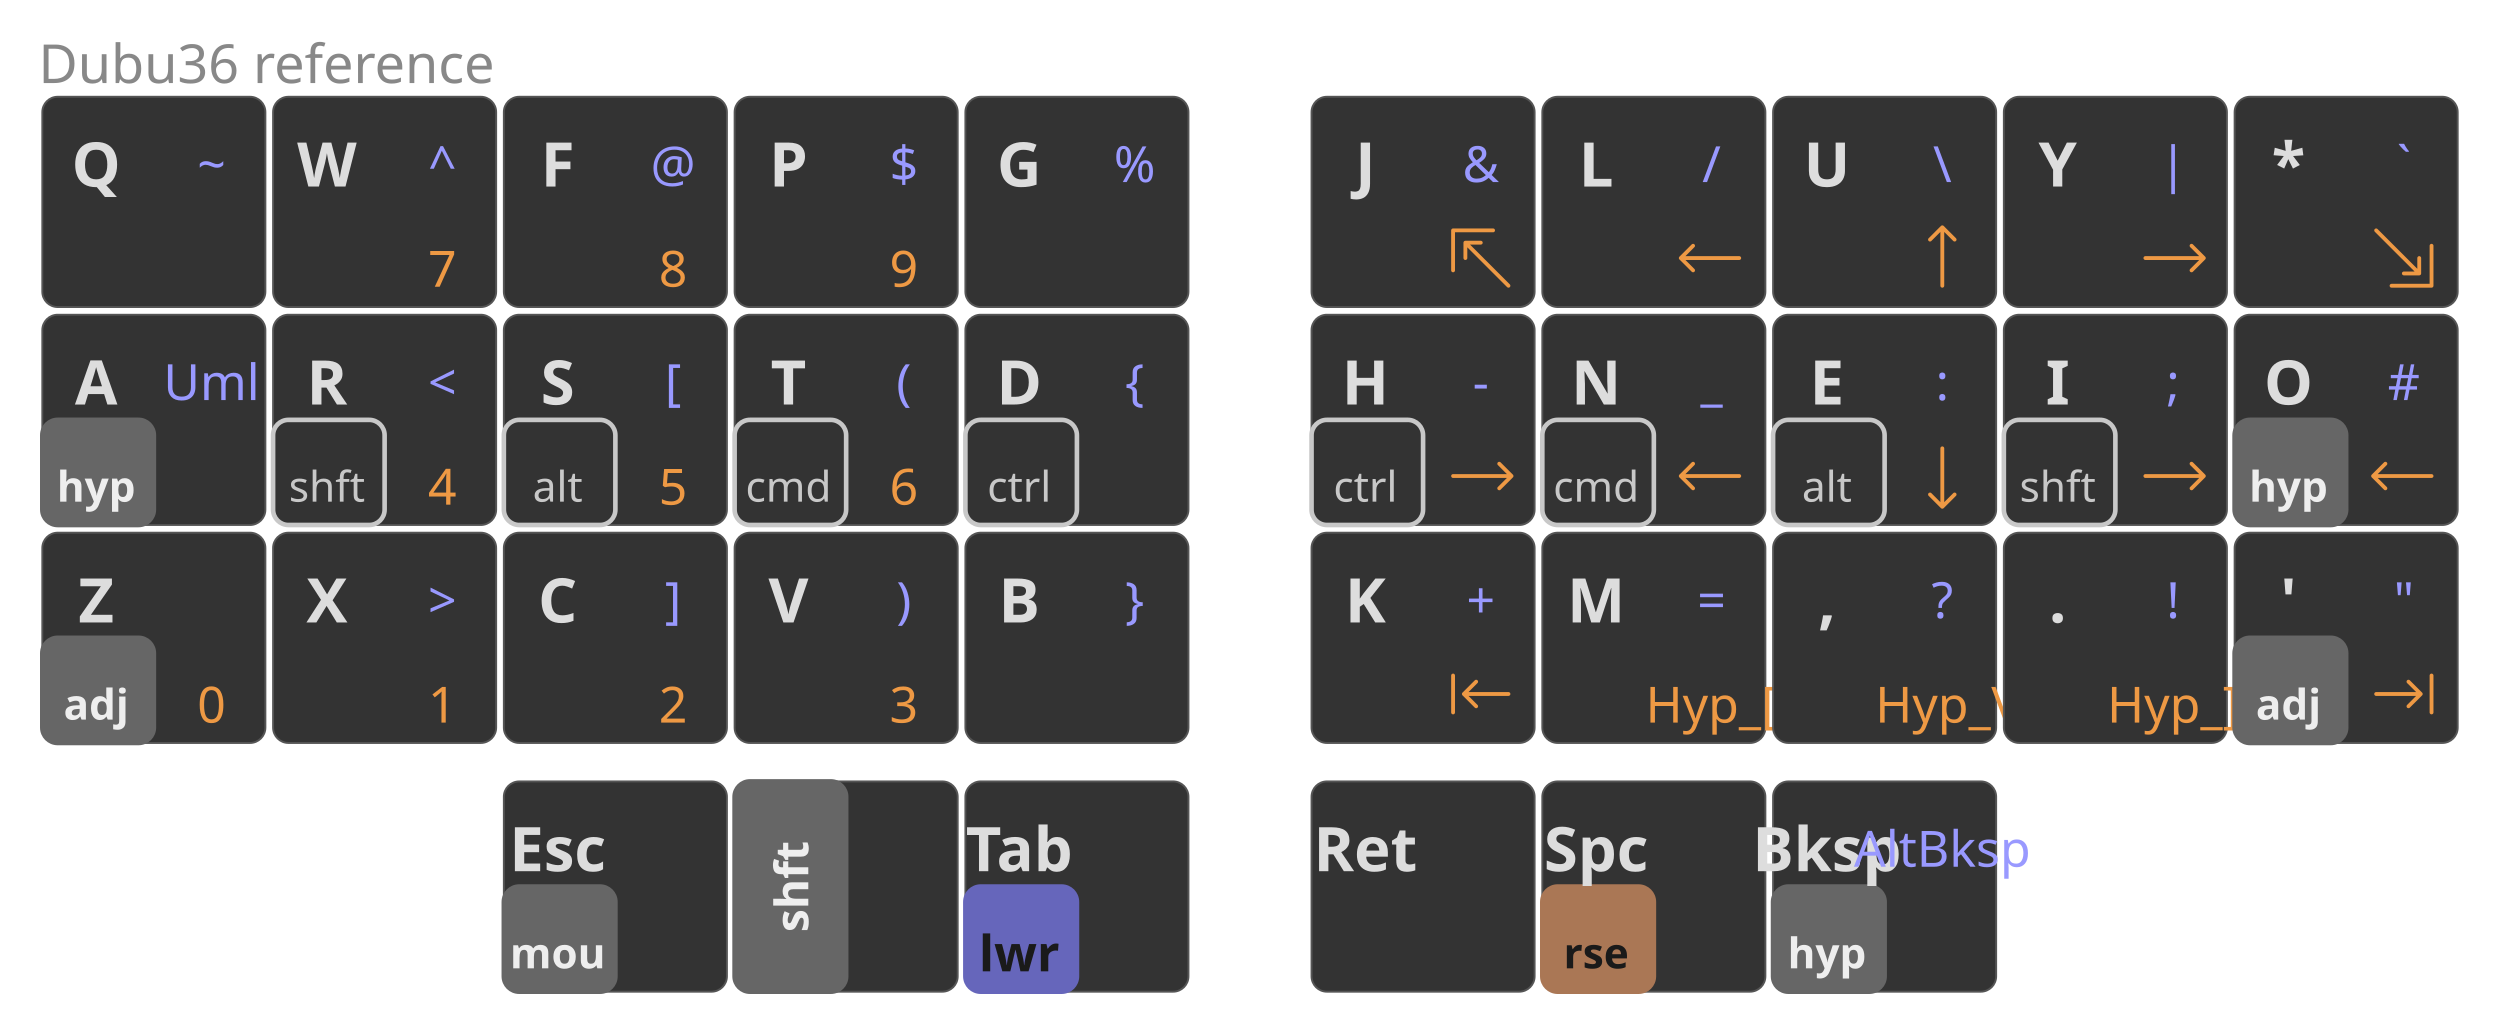
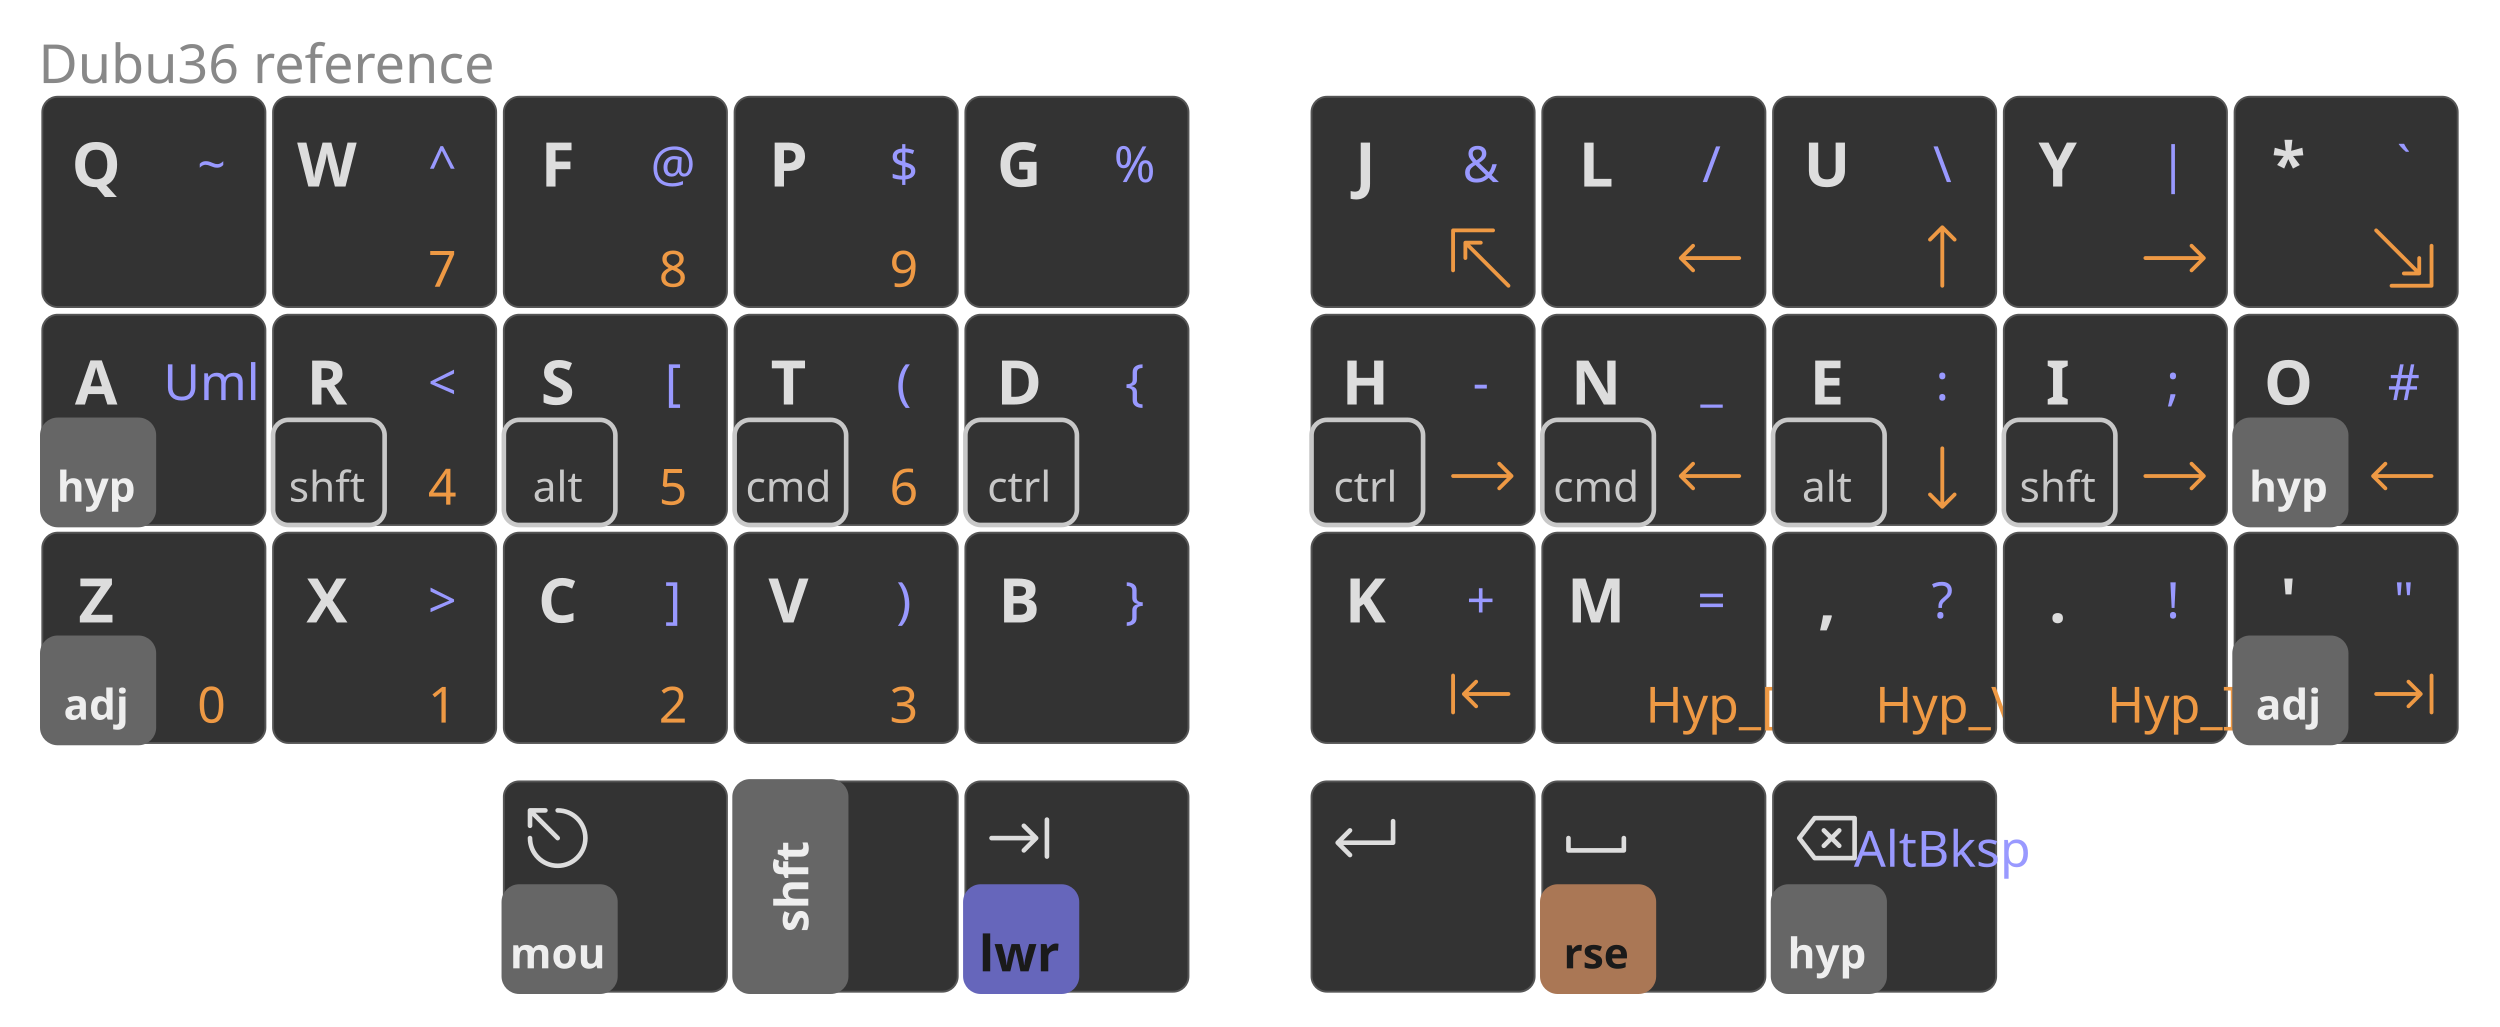
<svg xmlns="http://www.w3.org/2000/svg" class="keymap" width="650" height="267" viewBox="-10 -24 650.0 266.68">
  <style>svg.keymap { background: #1e1e2e; font-family: sans-serif; }
    rect.keycap { fill: #333333; stroke: #555555; stroke-width: 0.5px; }
    text { fill: #c8c8c8; text-anchor: middle; dominant-baseline: central; }
    text.base { font-size: 16px; font-weight: 600; fill: #dddddd; }
    text.hold { font-size: 11px; }
    text.sym { font-size: 13px; fill: #9999ff; }
    text.num { font-size: 13px; fill: #ee9944; }
    text.sticky { font-size: 12px; font-weight: 600; }
    use.glyph { fill: none; stroke: #c8c8c8; stroke-width: 2.5px;
                stroke-linecap: round; stroke-linejoin: round; }
+     use.glyph.base { stroke: #dddddd; stroke-width: 3px; }
    use.glyph.sym { stroke: #9999ff; }
    use.glyph.num { stroke: #ee9944; }
    rect.hold-box { stroke-width: 1.2px; }
    rect.hold-box.tap-preferred.mod { fill: none; stroke: #c8c8c8; }
    rect.hold-box.tap-preferred.sym { fill: none; stroke: #9999ff; }
    rect.hold-box.tap-preferred.nav { fill: none; stroke: #ee9944; }
    rect.hold-box.hold-preferred.mod { fill: #666666; stroke: #666666; }
    rect.hold-box.hold-preferred.sym { fill: #6666bb; stroke: #6666bb; }
    rect.hold-box.hold-preferred.nav { fill: #aa7755; stroke: #aa7755; }
    rect.hold-box.sticky.mod { fill: #666666; stroke: #666666; }
    rect.hold-box.sticky.sym { fill: #6666bb; stroke: #6666bb; }
    rect.hold-box.sticky.nav { fill: #aa7755; stroke: #aa7755; }
    text.hold.hold-preferred.mod, text.sticky.mod { fill: #eeeeee; font-weight: 700; }
    text.hold.hold-preferred.sym, text.sticky.sym,
    text.hold.hold-preferred.nav, text.sticky.nav { fill: #1a1a1a; font-weight: 700; }
    text.hold.tap-preferred { fill: #c8c8c8; }
    text.title { font-size: 14px; fill: #888888; text-anchor: start; }</style>
  <defs>
    <path id="glyph_backspace" class="symbol" transform="scale(0.4) translate(-24,-30)" d="M22,19l10,10 M22,29l10-10 M6,24l10,13h26v-26h-26z" />
    <path id="glyph_return" class="symbol" transform="scale(0.4) translate(-24,-30)" d="M42,13V27H6 m8-8l-8,8l8,8" />
    <path id="glyph_space" class="symbol" transform="scale(0.4) translate(-24,-30)" d="M42,24V32H6V24" />
    <path id="glyph_escape" class="symbol" transform="scale(0.4) translate(-24,-30)" d="M24,24l-18-18 m0,10v-10h10 M24,6A18,18,0,1,1,6,24" />
    <path id="glyph_up" class="symbol" transform="scale(0.4) translate(-24,-30)" d="M24,42v-36 m-8,6l8-8l8,8" />
    <path id="glyph_down" class="symbol" transform="scale(0.4) translate(-24,-30)" d="M24,6v36 m-8,-6l8,8l8-8" />
    <path id="glyph_left" class="symbol" transform="scale(0.4) translate(-24,-30)" d="M42,24h-36 m6-8l-8,8l8,8" />
    <path id="glyph_right" class="symbol" transform="scale(0.4) translate(-24,-30)" d="M6,24h36 m-6-8l8,8l-8,8" />
    <path id="glyph_tab" class="symbol" transform="scale(0.4) translate(-24,-30)" d="M6,24h27 m-6-8l8,8l-8,8 M42,12V36" />
    <path id="glyph_btab" class="symbol" transform="scale(0.4) translate(-24,-30)" d="M42,24h-27 m6-8l-8,8l8,8 M6,12V36" />
    <path id="glyph_home" class="symbol" transform="scale(0.4) translate(-24,-30)" d="M42,42l-28-28 m0,10v-10h10 m8-8h-26v26" />
    <path id="glyph_end" class="symbol" transform="scale(0.4) translate(-24,-30)" d="M6,6l28,28 m0-10v10h-10 m-8,8h26v-26" />
  </defs>
  <text class="title" x="0" y="-8">Dubu36 reference</text>
  <g transform="translate(0.00,0.00)">
    <rect class="keycap" x="1.0" y="1.0" width="58.0" height="54.67" rx="4.0" ry="4.0" />
    <text class="base" x="15.0" y="18.134">Q</text>
    <text class="sym" x="45.0" y="18.134">~</text>
  </g>
  <g transform="translate(60.00,0.00)">
    <rect class="keycap" x="1.0" y="1.0" width="58.0" height="54.67" rx="4.0" ry="4.0" />
    <text class="base" x="15.0" y="18.134">W</text>
    <text class="sym" x="45.0" y="18.134">^</text>
    <text class="num" x="45.0" y="45.336">7</text>
  </g>
  <g transform="translate(120.00,0.00)">
    <rect class="keycap" x="1.0" y="1.0" width="58.0" height="54.67" rx="4.0" ry="4.0" />
    <text class="base" x="15.0" y="18.134">F</text>
    <text class="sym" x="45.0" y="18.134">@</text>
    <text class="num" x="45.0" y="45.336">8</text>
  </g>
  <g transform="translate(180.00,0.00)">
    <rect class="keycap" x="1.0" y="1.0" width="58.0" height="54.67" rx="4.0" ry="4.0" />
    <text class="base" x="15.0" y="18.134">P</text>
    <text class="sym" x="45.0" y="18.134">$</text>
    <text class="num" x="45.0" y="45.336">9</text>
  </g>
  <g transform="translate(240.00,0.00)">
    <rect class="keycap" x="1.0" y="1.0" width="58.0" height="54.67" rx="4.0" ry="4.0" />
    <text class="base" x="15.0" y="18.134">G</text>
    <text class="sym" x="45.0" y="18.134">%</text>
  </g>
  <g transform="translate(330.00,0.00)">
    <rect class="keycap" x="1.0" y="1.0" width="58.0" height="54.67" rx="4.0" ry="4.0" />
    <text class="base" x="15.0" y="18.134">J</text>
    <text class="sym" x="45.0" y="18.134">&amp;</text>
    <use class="glyph num" href="#glyph_home" x="45.0" y="45.336" />
  </g>
  <g transform="translate(390.00,0.00)">
    <rect class="keycap" x="1.0" y="1.0" width="58.0" height="54.67" rx="4.0" ry="4.0" />
    <text class="base" x="15.0" y="18.134">L</text>
    <text class="sym" x="45.0" y="18.134">/</text>
    <use class="glyph num" href="#glyph_left" x="45.0" y="45.336" />
  </g>
  <g transform="translate(450.00,0.00)">
    <rect class="keycap" x="1.0" y="1.0" width="58.0" height="54.67" rx="4.0" ry="4.0" />
    <text class="base" x="15.0" y="18.134">U</text>
    <text class="sym" x="45.0" y="18.134">\</text>
    <use class="glyph num" href="#glyph_up" x="45.0" y="45.336" />
  </g>
  <g transform="translate(510.00,0.00)">
    <rect class="keycap" x="1.0" y="1.0" width="58.0" height="54.67" rx="4.0" ry="4.0" />
    <text class="base" x="15.0" y="18.134">Y</text>
    <text class="sym" x="45.0" y="18.134">|</text>
    <use class="glyph num" href="#glyph_right" x="45.0" y="45.336" />
  </g>
  <g transform="translate(570.00,0.00)">
    <rect class="keycap" x="1.0" y="1.0" width="58.0" height="54.67" rx="4.0" ry="4.0" />
    <text class="base" x="15.0" y="18.134">*</text>
    <text class="sym" x="45.0" y="18.134">`</text>
    <use class="glyph num" href="#glyph_end" x="45.0" y="45.336" />
  </g>
  <g transform="translate(0.00,56.67)">
    <rect class="keycap" x="1.0" y="1.0" width="58.0" height="54.67" rx="4.0" ry="4.0" />
    <rect class="hold-box hold-preferred mod" x="1.0" y="28.335" width="29.0" height="27.335" rx="4.0" ry="4.0" />
    <text class="base" x="15.0" y="18.134">A</text>
    <text class="hold hold-preferred mod" x="15.0" y="45.336">hyp</text>
    <text class="sym" x="45.0" y="18.134">Uml</text>
  </g>
  <g transform="translate(60.00,56.67)">
    <rect class="keycap" x="1.0" y="1.0" width="58.0" height="54.67" rx="4.0" ry="4.0" />
    <rect class="hold-box tap-preferred mod" x="1.0" y="28.335" width="29.0" height="27.335" rx="4.0" ry="4.0" />
    <text class="base" x="15.0" y="18.134">R</text>
    <text class="hold tap-preferred mod" x="15.0" y="45.336">shft</text>
    <text class="sym" x="45.0" y="18.134">&lt;</text>
    <text class="num" x="45.0" y="45.336">4</text>
  </g>
  <g transform="translate(120.00,56.67)">
    <rect class="keycap" x="1.0" y="1.0" width="58.0" height="54.67" rx="4.0" ry="4.0" />
    <rect class="hold-box tap-preferred mod" x="1.0" y="28.335" width="29.0" height="27.335" rx="4.0" ry="4.0" />
    <text class="base" x="15.0" y="18.134">S</text>
    <text class="hold tap-preferred mod" x="15.0" y="45.336">alt</text>
    <text class="sym" x="45.0" y="18.134">[</text>
    <text class="num" x="45.0" y="45.336">5</text>
  </g>
  <g transform="translate(180.00,56.67)">
    <rect class="keycap" x="1.0" y="1.0" width="58.0" height="54.67" rx="4.0" ry="4.0" />
    <rect class="hold-box tap-preferred mod" x="1.0" y="28.335" width="29.0" height="27.335" rx="4.0" ry="4.0" />
    <text class="base" x="15.0" y="18.134">T</text>
    <text class="hold tap-preferred mod" x="15.0" y="45.336">cmd</text>
    <text class="sym" x="45.0" y="18.134">(</text>
    <text class="num" x="45.0" y="45.336">6</text>
  </g>
  <g transform="translate(240.00,56.67)">
    <rect class="keycap" x="1.0" y="1.0" width="58.0" height="54.67" rx="4.0" ry="4.0" />
    <rect class="hold-box tap-preferred mod" x="1.0" y="28.335" width="29.0" height="27.335" rx="4.0" ry="4.0" />
    <text class="base" x="15.0" y="18.134">D</text>
    <text class="hold tap-preferred mod" x="15.0" y="45.336">ctrl</text>
    <text class="sym" x="45.0" y="18.134">{</text>
  </g>
  <g transform="translate(330.00,56.67)">
    <rect class="keycap" x="1.0" y="1.0" width="58.0" height="54.67" rx="4.0" ry="4.0" />
    <rect class="hold-box tap-preferred mod" x="1.0" y="28.335" width="29.0" height="27.335" rx="4.0" ry="4.0" />
    <text class="base" x="15.0" y="18.134">H</text>
    <text class="hold tap-preferred mod" x="15.0" y="45.336">ctrl</text>
    <text class="sym" x="45.0" y="18.134">-</text>
    <use class="glyph num" href="#glyph_right" x="45.0" y="45.336" />
  </g>
  <g transform="translate(390.00,56.67)">
    <rect class="keycap" x="1.0" y="1.0" width="58.0" height="54.67" rx="4.0" ry="4.0" />
    <rect class="hold-box tap-preferred mod" x="1.0" y="28.335" width="29.0" height="27.335" rx="4.0" ry="4.0" />
    <text class="base" x="15.0" y="18.134">N</text>
    <text class="hold tap-preferred mod" x="15.0" y="45.336">cmd</text>
    <text class="sym" x="45.0" y="18.134">_</text>
    <use class="glyph num" href="#glyph_left" x="45.0" y="45.336" />
  </g>
  <g transform="translate(450.00,56.67)">
    <rect class="keycap" x="1.0" y="1.0" width="58.0" height="54.67" rx="4.0" ry="4.0" />
    <rect class="hold-box tap-preferred mod" x="1.0" y="28.335" width="29.0" height="27.335" rx="4.0" ry="4.0" />
    <text class="base" x="15.0" y="18.134">E</text>
    <text class="hold tap-preferred mod" x="15.0" y="45.336">alt</text>
    <text class="sym" x="45.0" y="18.134">:</text>
    <use class="glyph num" href="#glyph_down" x="45.0" y="45.336" />
  </g>
  <g transform="translate(510.00,56.67)">
    <rect class="keycap" x="1.0" y="1.0" width="58.0" height="54.67" rx="4.0" ry="4.0" />
    <rect class="hold-box tap-preferred mod" x="1.0" y="28.335" width="29.0" height="27.335" rx="4.0" ry="4.0" />
    <text class="base" x="15.0" y="18.134">I</text>
    <text class="hold tap-preferred mod" x="15.0" y="45.336">shft</text>
    <text class="sym" x="45.0" y="18.134">;</text>
    <use class="glyph num" href="#glyph_right" x="45.0" y="45.336" />
  </g>
  <g transform="translate(570.00,56.67)">
    <rect class="keycap" x="1.0" y="1.0" width="58.0" height="54.67" rx="4.0" ry="4.0" />
    <rect class="hold-box hold-preferred mod" x="1.0" y="28.335" width="29.0" height="27.335" rx="4.0" ry="4.0" />
    <text class="base" x="15.0" y="18.134">O</text>
    <text class="hold hold-preferred mod" x="15.0" y="45.336">hyp</text>
    <text class="sym" x="45.0" y="18.134">#</text>
    <use class="glyph num" href="#glyph_left" x="45.0" y="45.336" />
  </g>
  <g transform="translate(0.00,113.34)">
    <rect class="keycap" x="1.0" y="1.0" width="58.0" height="54.67" rx="4.0" ry="4.0" />
    <rect class="hold-box hold-preferred mod" x="1.0" y="28.335" width="29.0" height="27.335" rx="4.0" ry="4.0" />
    <text class="base" x="15.0" y="18.134">Z</text>
    <text class="hold hold-preferred mod" x="15.0" y="45.336">adj</text>
    <text class="num" x="45.0" y="45.336">0</text>
  </g>
  <g transform="translate(60.00,113.34)">
    <rect class="keycap" x="1.0" y="1.0" width="58.0" height="54.67" rx="4.0" ry="4.0" />
    <text class="base" x="15.0" y="18.134">X</text>
    <text class="sym" x="45.0" y="18.134">&gt;</text>
    <text class="num" x="45.0" y="45.336">1</text>
  </g>
  <g transform="translate(120.00,113.34)">
    <rect class="keycap" x="1.0" y="1.0" width="58.0" height="54.67" rx="4.0" ry="4.0" />
    <text class="base" x="15.0" y="18.134">C</text>
    <text class="sym" x="45.0" y="18.134">]</text>
    <text class="num" x="45.0" y="45.336">2</text>
  </g>
  <g transform="translate(180.00,113.34)">
    <rect class="keycap" x="1.0" y="1.0" width="58.0" height="54.67" rx="4.0" ry="4.0" />
    <text class="base" x="15.0" y="18.134">V</text>
    <text class="sym" x="45.0" y="18.134">)</text>
    <text class="num" x="45.0" y="45.336">3</text>
  </g>
  <g transform="translate(240.00,113.34)">
    <rect class="keycap" x="1.0" y="1.0" width="58.0" height="54.67" rx="4.0" ry="4.0" />
    <text class="base" x="15.0" y="18.134">B</text>
    <text class="sym" x="45.0" y="18.134">}</text>
  </g>
  <g transform="translate(330.00,113.34)">
    <rect class="keycap" x="1.0" y="1.0" width="58.0" height="54.67" rx="4.0" ry="4.0" />
    <text class="base" x="15.0" y="18.134">K</text>
    <text class="sym" x="45.0" y="18.134">+</text>
    <use class="glyph num" href="#glyph_btab" x="45.0" y="45.336" />
  </g>
  <g transform="translate(390.00,113.34)">
    <rect class="keycap" x="1.0" y="1.0" width="58.0" height="54.67" rx="4.0" ry="4.0" />
    <text class="base" x="15.0" y="18.134">M</text>
    <text class="sym" x="45.0" y="18.134">=</text>
    <text class="num" x="45.0" y="45.336">Hyp_[</text>
  </g>
  <g transform="translate(450.00,113.34)">
    <rect class="keycap" x="1.0" y="1.0" width="58.0" height="54.67" rx="4.0" ry="4.0" />
    <text class="base" x="15.0" y="18.134">,</text>
    <text class="sym" x="45.0" y="18.134">?</text>
    <text class="num" x="45.0" y="45.336">Hyp_\</text>
  </g>
  <g transform="translate(510.00,113.34)">
    <rect class="keycap" x="1.0" y="1.0" width="58.0" height="54.67" rx="4.0" ry="4.0" />
    <text class="base" x="15.0" y="18.134">.</text>
    <text class="sym" x="45.0" y="18.134">!</text>
    <text class="num" x="45.0" y="45.336">Hyp_]</text>
  </g>
  <g transform="translate(570.00,113.34)">
    <rect class="keycap" x="1.0" y="1.0" width="58.0" height="54.67" rx="4.0" ry="4.0" />
    <rect class="hold-box hold-preferred mod" x="1.0" y="28.335" width="29.0" height="27.335" rx="4.0" ry="4.0" />
    <text class="base" x="15.0" y="18.134">'</text>
    <text class="hold hold-preferred mod" x="15.0" y="45.336">adj</text>
    <text class="sym" x="45.0" y="18.134">"</text>
    <use class="glyph num" href="#glyph_tab" x="45.0" y="45.336" />
  </g>
  <g transform="translate(120.00,178.01)">
    <rect class="keycap" x="1.0" y="1.0" width="58.0" height="54.67" rx="4.0" ry="4.0" />
    <rect class="hold-box hold-preferred mod" x="1.0" y="28.335" width="29.0" height="27.335" rx="4.0" ry="4.0" />
-     <text class="base" x="15.0" y="18.134">Esc</text>
+     <use class="glyph base" href="#glyph_escape" x="15.0" y="18.134" />
    <text class="hold hold-preferred mod" x="15.0" y="45.336">mou</text>
  </g>
  <g transform="translate(180.00,178.01)">
    <rect class="keycap" x="1.0" y="1.0" width="58.0" height="54.67" rx="4.0" ry="4.0" />
    <rect class="hold-box sticky mod" x="1.0" y="1.0" width="29.0" height="54.67" rx="4.0" ry="4.0" />
    <text class="sticky mod" transform="translate(15.5,28.335) rotate(-90)">shft</text>
  </g>
  <g transform="translate(240.00,178.01)">
    <rect class="keycap" x="1.0" y="1.0" width="58.0" height="54.67" rx="4.0" ry="4.0" />
    <rect class="hold-box hold-preferred sym" x="1.0" y="28.335" width="29.0" height="27.335" rx="4.0" ry="4.0" />
-     <text class="base" x="15.0" y="18.134">Tab</text>
+     <use class="glyph base" href="#glyph_tab" x="15.0" y="18.134" />
    <text class="hold hold-preferred sym" x="15.0" y="45.336">lwr</text>
  </g>
  <g transform="translate(330.00,178.01)">
    <rect class="keycap" x="1.0" y="1.0" width="58.0" height="54.67" rx="4.0" ry="4.0" />
-     <text class="base" x="15.0" y="18.134">Ret</text>
+     <use class="glyph base" href="#glyph_return" x="15.0" y="18.134" />
  </g>
  <g transform="translate(390.00,178.01)">
    <rect class="keycap" x="1.0" y="1.0" width="58.0" height="54.67" rx="4.0" ry="4.0" />
    <rect class="hold-box hold-preferred nav" x="1.0" y="28.335" width="29.0" height="27.335" rx="4.0" ry="4.0" />
-     <text class="base" x="15.0" y="18.134">Spc</text>
+     <use class="glyph base" href="#glyph_space" x="15.0" y="18.134" />
    <text class="hold hold-preferred nav" x="15.0" y="45.336">rse</text>
  </g>
  <g transform="translate(450.00,178.01)">
    <rect class="keycap" x="1.0" y="1.0" width="58.0" height="54.67" rx="4.0" ry="4.0" />
    <rect class="hold-box hold-preferred mod" x="1.0" y="28.335" width="29.0" height="27.335" rx="4.0" ry="4.0" />
-     <text class="base" x="15.0" y="18.134">Bksp</text>
+     <use class="glyph base" href="#glyph_backspace" x="15.0" y="18.134" />
    <text class="hold hold-preferred mod" x="15.0" y="45.336">hyp</text>
    <text class="sym" x="45.0" y="18.134">AltBksp</text>
  </g>
</svg>
